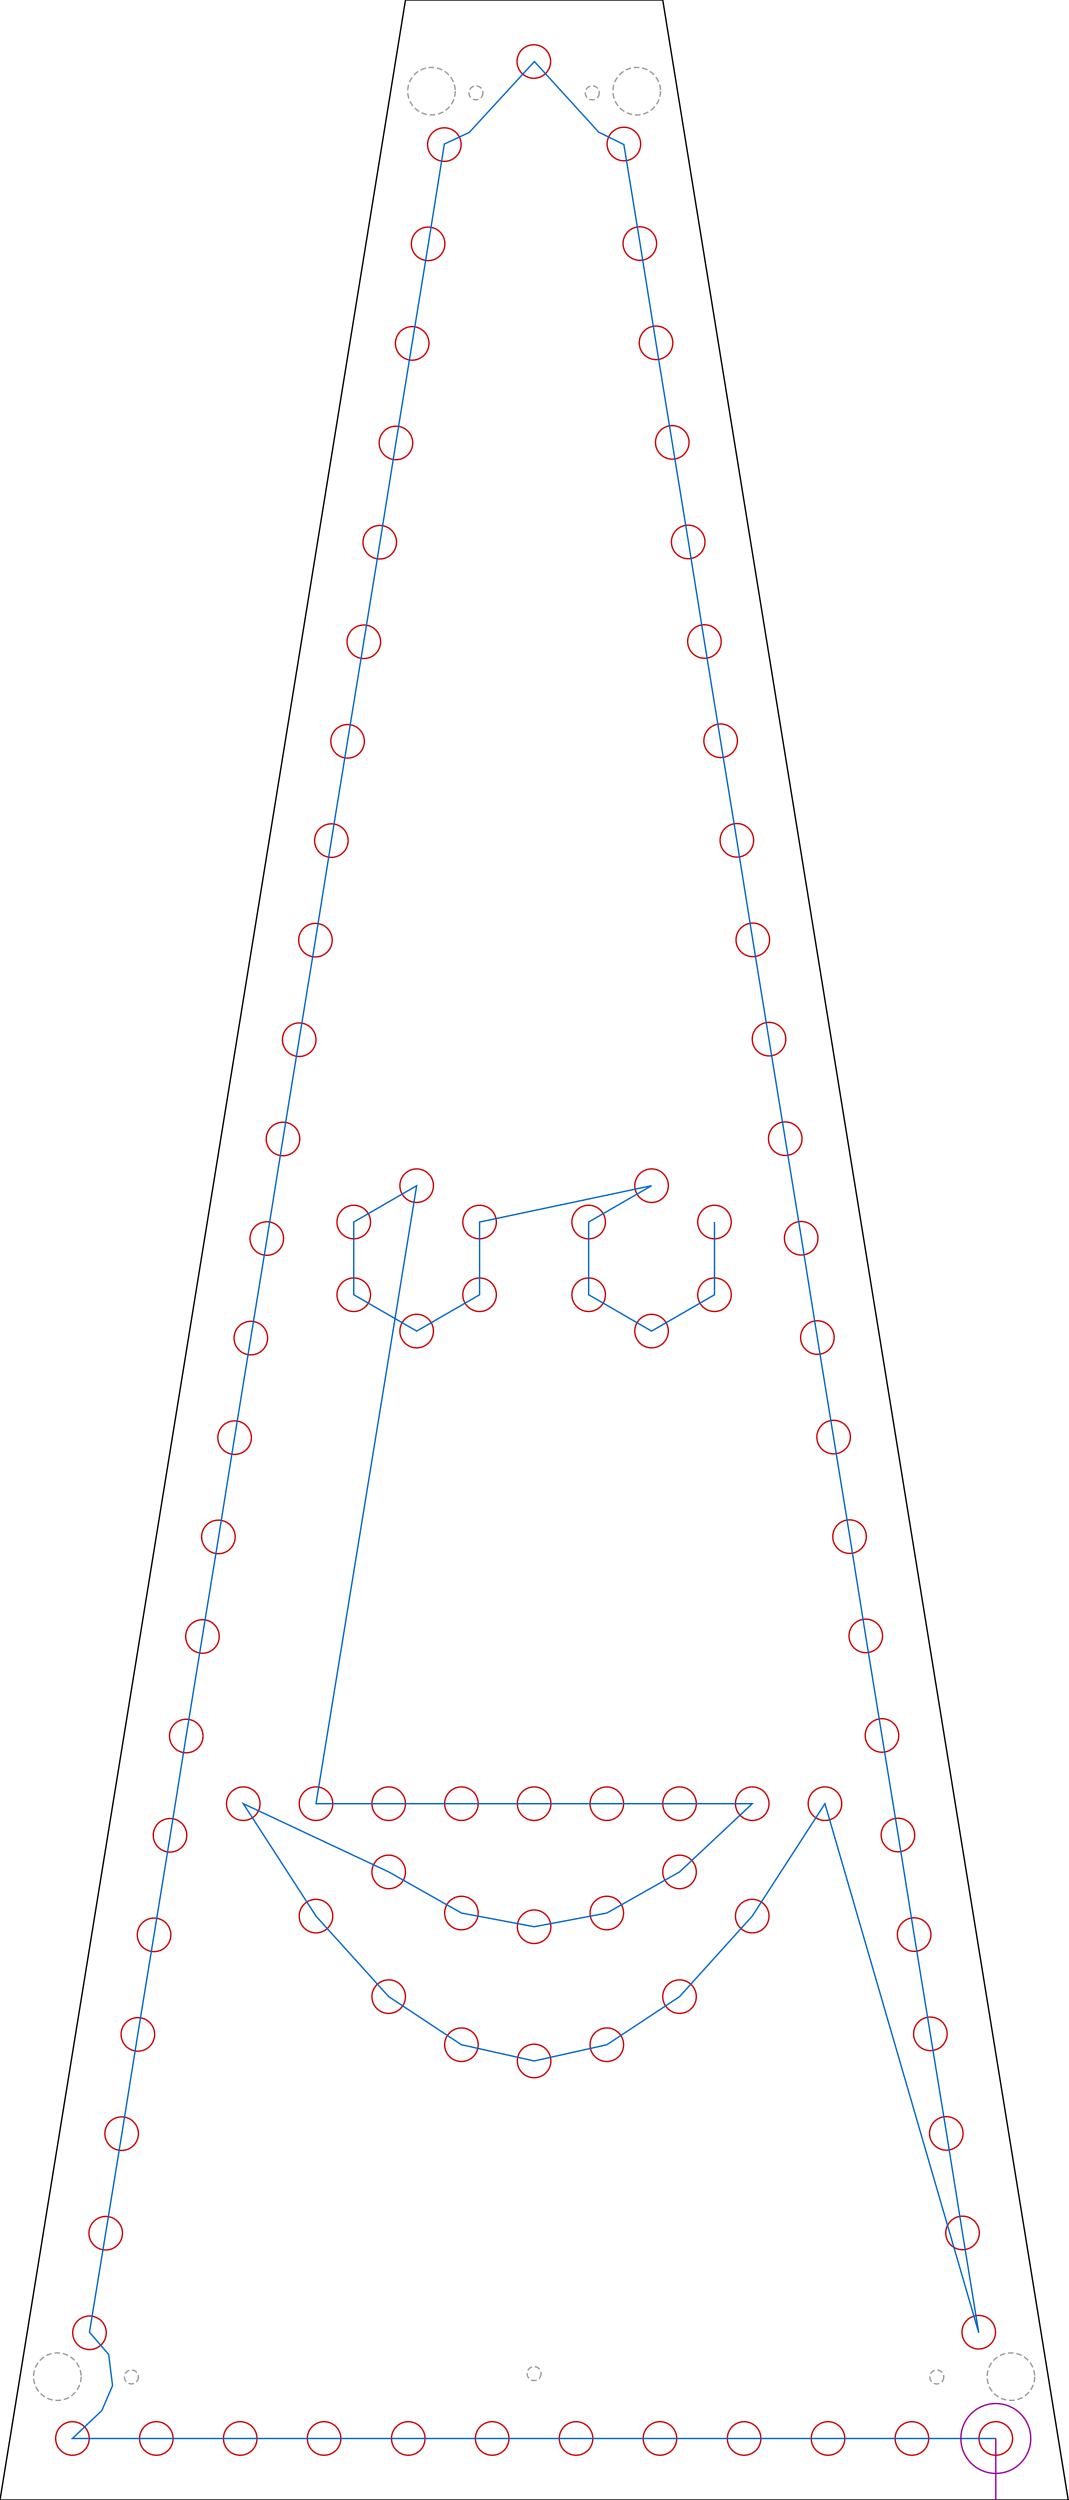
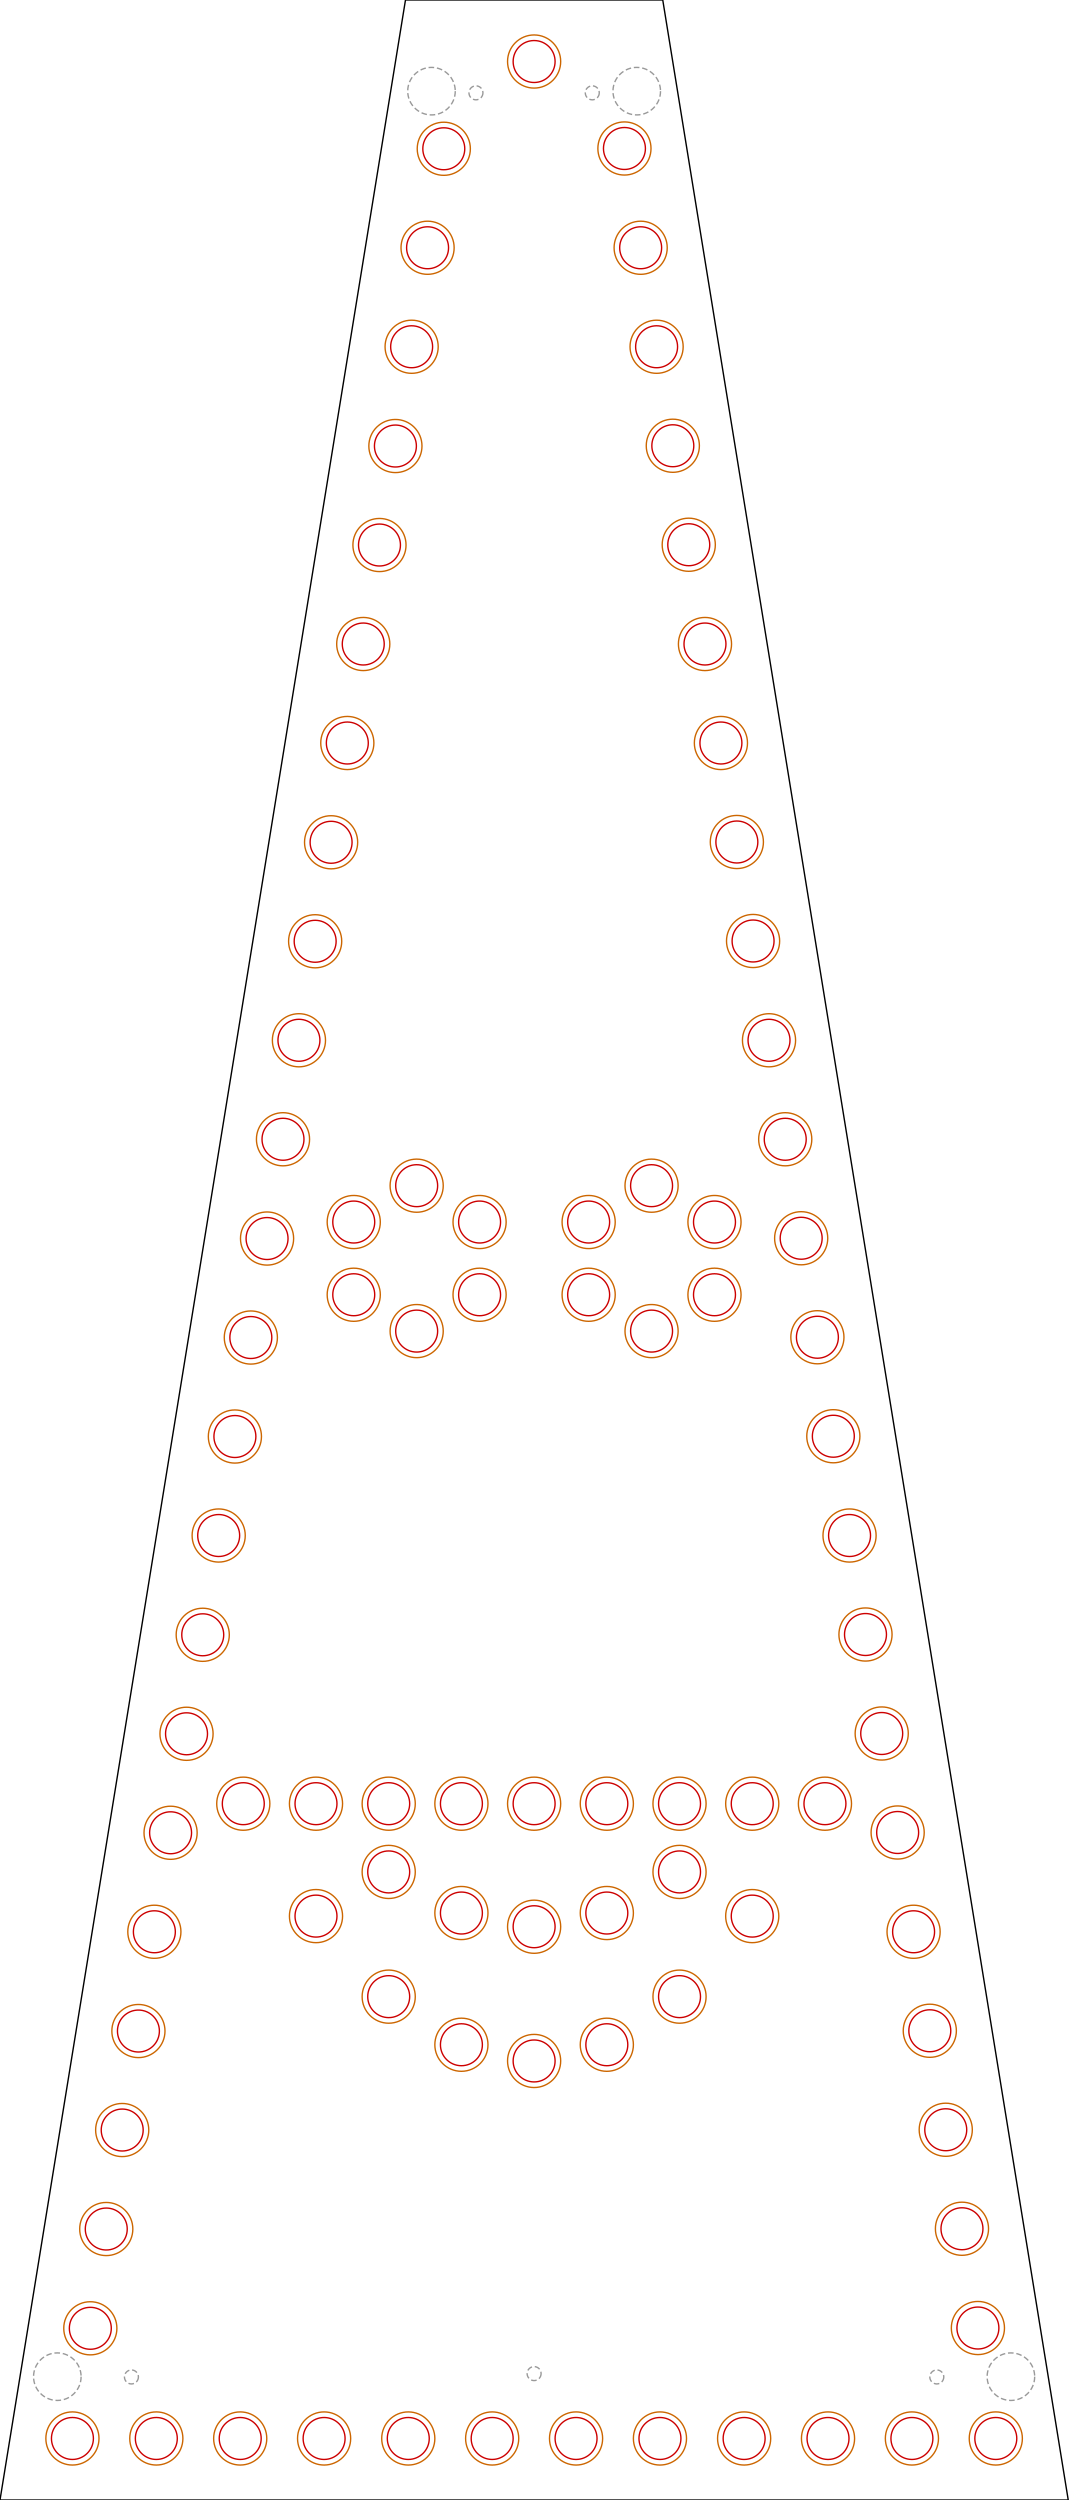
<svg xmlns="http://www.w3.org/2000/svg" width="382mm" height="894mm" viewBox="0 0 382 894">
  <g id="BLANK" fill="none" stroke="#000" stroke-width="0.5">
    <polygon points="0,894 382,894 237,0 145,0" />
  </g>
+   <g id="FRONT_COUNTERBORE" fill="none" stroke="#c60" stroke-width="0.5">
+     <circle cx="25.9" cy="872" r="9.5" />
+     <circle cx="55.9" cy="872" r="9.5" />
+     <circle cx="85.9" cy="872" r="9.5" />
+     <circle cx="115.9" cy="872" r="9.5" />
+     <circle cx="146" cy="872" r="9.5" />
+     <circle cx="176" cy="872" r="9.5" />
+     <circle cx="206" cy="872" r="9.5" />
+     <circle cx="236" cy="872" r="9.5" />
+     <circle cx="266.1" cy="872" r="9.5" />
+     <circle cx="296.1" cy="872" r="9.5" />
+     <circle cx="326.1" cy="872" r="9.5" />
+     <circle cx="356.1" cy="872" r="9.5" />
+     <circle cx="349.7" cy="832.5" r="9.5" />
+     <circle cx="344" cy="797" r="9.5" />
+     <circle cx="338.2" cy="761.6" r="9.5" />
+     <circle cx="332.5" cy="726.2" r="9.5" />
+     <circle cx="326.7" cy="690.8" r="9.5" />
+     <circle cx="321" cy="655.3" r="9.5" />
+     <circle cx="315.3" cy="619.9" r="9.5" />
+     <circle cx="309.5" cy="584.5" r="9.5" />
+     <circle cx="303.8" cy="549.1" r="9.5" />
+     <circle cx="298" cy="513.6" r="9.5" />
+     <circle cx="292.3" cy="478.2" r="9.5" />
+     <circle cx="286.5" cy="442.8" r="9.5" />
+     <circle cx="280.8" cy="407.4" r="9.5" />
+     <circle cx="275" cy="372" r="9.5" />
+     <circle cx="269.3" cy="336.5" r="9.5" />
+     <circle cx="263.5" cy="301.1" r="9.5" />
+     <circle cx="257.8" cy="265.7" r="9.5" />
+     <circle cx="252.1" cy="230.3" r="9.5" />
+     <circle cx="246.3" cy="194.8" r="9.5" />
+     <circle cx="240.6" cy="159.4" r="9.5" />
+     <circle cx="234.8" cy="124" r="9.5" />
+     <circle cx="229.1" cy="88.6" r="9.5" />
+     <circle cx="223.3" cy="53.1" r="9.5" />
+     <circle cx="191" cy="22" r="9.5" />
+     <circle cx="158.7" cy="53.2" r="9.5" />
+     <circle cx="152.9" cy="88.6" r="9.5" />
+     <circle cx="147.2" cy="124" r="9.5" />
+     <circle cx="141.4" cy="159.5" r="9.5" />
+     <circle cx="135.7" cy="194.9" r="9.5" />
+     <circle cx="129.9" cy="230.3" r="9.5" />
+     <circle cx="124.2" cy="265.7" r="9.5" />
+     <circle cx="118.4" cy="301.2" r="9.5" />
+     <circle cx="112.7" cy="336.6" r="9.5" />
+     <circle cx="106.9" cy="372" r="9.5" />
+     <circle cx="101.2" cy="407.4" r="9.5" />
+     <circle cx="95.5" cy="442.9" r="9.5" />
+     <circle cx="89.7" cy="478.3" r="9.5" />
+     <circle cx="84" cy="513.7" r="9.5" />
+     <circle cx="78.2" cy="549.1" r="9.5" />
+     <circle cx="72.5" cy="584.6" r="9.5" />
+     <circle cx="66.7" cy="620" r="9.5" />
+     <circle cx="61" cy="655.4" r="9.5" />
+     <circle cx="55.2" cy="690.8" r="9.5" />
+     <circle cx="49.5" cy="726.3" r="9.5" />
+     <circle cx="43.7" cy="761.7" r="9.5" />
+     <circle cx="38" cy="797.1" r="9.5" />
+     <circle cx="32.3" cy="832.6" r="9.5" />
+     <circle cx="87" cy="645" r="9.5" />
+     <circle cx="113" cy="685.2" r="9.5" />
+     <circle cx="139" cy="714" r="9.5" />
+     <circle cx="165" cy="731.2" r="9.5" />
+     <circle cx="191" cy="737" r="9.5" />
+     <circle cx="217" cy="731.2" r="9.5" />
+     <circle cx="243" cy="714" r="9.5" />
+     <circle cx="269" cy="685.2" r="9.5" />
+     <circle cx="295" cy="645" r="9.5" />
+     <circle cx="243" cy="669.4" r="9.5" />
+     <circle cx="217" cy="684.1" r="9.5" />
+     <circle cx="191" cy="689" r="9.5" />
+     <circle cx="165" cy="684.1" r="9.5" />
+     <circle cx="139" cy="669.4" r="9.5" />
+     <circle cx="113" cy="645" r="9.5" />
+     <circle cx="139" cy="645" r="9.5" />
+     <circle cx="165" cy="645" r="9.5" />
+     <circle cx="191" cy="645" r="9.5" />
+     <circle cx="217" cy="645" r="9.5" />
+     <circle cx="243" cy="645" r="9.5" />
+     <circle cx="269" cy="645" r="9.5" />
+     <circle cx="233" cy="424" r="9.5" />
+     <circle cx="255.5" cy="437" r="9.5" />
+     <circle cx="255.5" cy="463" r="9.5" />
+     <circle cx="233" cy="476" r="9.5" />
+     <circle cx="210.5" cy="463" r="9.5" />
+     <circle cx="210.5" cy="437" r="9.5" />
+     <circle cx="149" cy="424" r="9.5" />
+     <circle cx="171.5" cy="437" r="9.5" />
+     <circle cx="171.5" cy="463" r="9.5" />
+     <circle cx="149" cy="476" r="9.5" />
+     <circle cx="126.5" cy="463" r="9.5" />
+     <circle cx="126.5" cy="437" r="9.5" />
+   </g>
  <g id="FRONT_HOLES" fill="none" stroke="#c00" stroke-width="0.5">
-     <circle cx="25.9" cy="872" r="6" />
-     <circle cx="55.9" cy="872" r="6" />
-     <circle cx="85.9" cy="872" r="6" />
-     <circle cx="115.9" cy="872" r="6" />
-     <circle cx="146" cy="872" r="6" />
-     <circle cx="176" cy="872" r="6" />
-     <circle cx="206" cy="872" r="6" />
-     <circle cx="236" cy="872" r="6" />
-     <circle cx="266.1" cy="872" r="6" />
-     <circle cx="296.1" cy="872" r="6" />
-     <circle cx="326.1" cy="872" r="6" />
-     <circle cx="356.1" cy="872" r="6" />
-     <circle cx="350" cy="834" r="6" />
-     <circle cx="344.2" cy="798.5" r="6" />
-     <circle cx="338.4" cy="762.9" r="6" />
-     <circle cx="332.7" cy="727.3" r="6" />
-     <circle cx="326.9" cy="691.8" r="6" />
-     <circle cx="321.1" cy="656.2" r="6" />
-     <circle cx="315.4" cy="620.6" r="6" />
-     <circle cx="309.6" cy="585" r="6" />
-     <circle cx="303.8" cy="549.5" r="6" />
-     <circle cx="298.1" cy="513.9" r="6" />
-     <circle cx="292.3" cy="478.3" r="6" />
-     <circle cx="286.5" cy="442.8" r="6" />
-     <circle cx="280.8" cy="407.2" r="6" />
-     <circle cx="275" cy="371.6" r="6" />
-     <circle cx="269.2" cy="336.1" r="6" />
-     <circle cx="263.5" cy="300.5" r="6" />
-     <circle cx="257.7" cy="264.9" r="6" />
-     <circle cx="251.9" cy="229.4" r="6" />
-     <circle cx="246.1" cy="193.8" r="6" />
-     <circle cx="240.4" cy="158.2" r="6" />
-     <circle cx="234.6" cy="122.6" r="6" />
-     <circle cx="228.8" cy="87.1" r="6" />
-     <circle cx="223.1" cy="51.5" r="6" />
-     <circle cx="190.9" cy="22" r="6" />
-     <circle cx="158.9" cy="51.7" r="6" />
-     <circle cx="153.1" cy="87.2" r="6" />
-     <circle cx="147.4" cy="122.8" r="6" />
-     <circle cx="141.6" cy="158.4" r="6" />
-     <circle cx="135.8" cy="193.9" r="6" />
-     <circle cx="130.1" cy="229.5" r="6" />
-     <circle cx="124.3" cy="265.1" r="6" />
-     <circle cx="118.5" cy="300.6" r="6" />
-     <circle cx="112.8" cy="336.2" r="6" />
-     <circle cx="107" cy="371.8" r="6" />
-     <circle cx="101.2" cy="407.3" r="6" />
-     <circle cx="95.4" cy="442.9" r="6" />
-     <circle cx="89.7" cy="478.5" r="6" />
-     <circle cx="83.9" cy="514.1" r="6" />
-     <circle cx="78.1" cy="549.6" r="6" />
-     <circle cx="72.4" cy="585.2" r="6" />
-     <circle cx="66.6" cy="620.8" r="6" />
-     <circle cx="60.8" cy="656.3" r="6" />
-     <circle cx="55.1" cy="691.9" r="6" />
-     <circle cx="49.3" cy="727.5" r="6" />
-     <circle cx="43.5" cy="763" r="6" />
-     <circle cx="37.8" cy="798.6" r="6" />
-     <circle cx="32" cy="834.2" r="6" />
-     <circle cx="87" cy="645" r="6" />
-     <circle cx="113" cy="685.2" r="6" />
-     <circle cx="139" cy="714" r="6" />
-     <circle cx="165" cy="731.2" r="6" />
-     <circle cx="191" cy="737" r="6" />
-     <circle cx="217" cy="731.2" r="6" />
-     <circle cx="243" cy="714" r="6" />
-     <circle cx="269" cy="685.2" r="6" />
-     <circle cx="295" cy="645" r="6" />
-     <circle cx="243" cy="669.4" r="6" />
-     <circle cx="217" cy="684.1" r="6" />
-     <circle cx="191" cy="689" r="6" />
-     <circle cx="165" cy="684.1" r="6" />
-     <circle cx="139" cy="669.4" r="6" />
-     <circle cx="113" cy="645" r="6" />
-     <circle cx="139" cy="645" r="6" />
-     <circle cx="165" cy="645" r="6" />
-     <circle cx="191" cy="645" r="6" />
-     <circle cx="217" cy="645" r="6" />
-     <circle cx="243" cy="645" r="6" />
-     <circle cx="269" cy="645" r="6" />
-     <circle cx="233" cy="424" r="6" />
-     <circle cx="255.5" cy="437" r="6" />
-     <circle cx="255.5" cy="463" r="6" />
-     <circle cx="233" cy="476" r="6" />
-     <circle cx="210.5" cy="463" r="6" />
-     <circle cx="210.5" cy="437" r="6" />
-     <circle cx="149" cy="424" r="6" />
-     <circle cx="171.5" cy="437" r="6" />
-     <circle cx="171.5" cy="463" r="6" />
-     <circle cx="149" cy="476" r="6" />
-     <circle cx="126.5" cy="463" r="6" />
-     <circle cx="126.5" cy="437" r="6" />
-   </g>
-   <g id="BACK_CHANNEL" fill="none" stroke="#06c" stroke-width="0.5">
-     <polyline points="356.1,872 326.1,872 296.1,872 266.1,872 236,872 206,872 176,872 146,872 115.9,872 85.9,872 55.9,872 25.9,872 36.44,861.98 40.25,853.07 38.86,841.96 32,834 37.8,798.5 43.6,762.9 49.3,727.3 55.1,691.8 60.9,656.2 66.6,620.6 72.4,585 78.2,549.5 83.9,513.9 89.7,478.3 95.5,442.8 101.2,407.2 107,371.6 112.8,336.1 118.5,300.5 124.3,264.9 130.1,229.4 135.9,193.8 141.6,158.2 147.4,122.6 153.2,87.1 158.9,51.5 167.81,47.35 191.1,22 214.09,47.26 223.1,51.7 228.9,87.2 234.6,122.8 240.4,158.4 246.2,193.9 251.9,229.5 257.7,265.1 263.5,300.6 269.2,336.2 275,371.8 280.8,407.3 286.6,442.9 292.3,478.5 298.1,514.1 303.9,549.6 309.6,585.2 315.4,620.8 321.2,656.3 326.9,691.9 332.7,727.5 338.5,763 344.2,798.6 350,834.2 295,645 269,685.2 243,714 217,731.2 191,737 165,731.2 139,714 113,685.2 87,645 139,669.4 165,684.1 191,689 217,684.1 243,669.4 269,645 243,645 217,645 191,645 165,645 139,645 113,645 149,424 126.5,437 126.5,463 149,476 171.5,463 171.5,437 233,424 210.5,437 210.5,463 233,476 255.5,463 255.5,437" />
-   </g>
-   <g id="BACK_POCKET" fill="none" stroke="#909" stroke-width="0.5">
-     <circle cx="356.1" cy="872" r="12.5" />
-     <polyline points="356.1,872 356.1,894" />
+     <circle cx="25.9" cy="872" r="7.5" />
+     <circle cx="55.9" cy="872" r="7.5" />
+     <circle cx="85.9" cy="872" r="7.5" />
+     <circle cx="115.9" cy="872" r="7.5" />
+     <circle cx="146" cy="872" r="7.5" />
+     <circle cx="176" cy="872" r="7.5" />
+     <circle cx="206" cy="872" r="7.5" />
+     <circle cx="236" cy="872" r="7.5" />
+     <circle cx="266.1" cy="872" r="7.5" />
+     <circle cx="296.1" cy="872" r="7.5" />
+     <circle cx="326.1" cy="872" r="7.5" />
+     <circle cx="356.1" cy="872" r="7.5" />
+     <circle cx="349.7" cy="832.5" r="7.5" />
+     <circle cx="344" cy="797" r="7.5" />
+     <circle cx="338.2" cy="761.6" r="7.5" />
+     <circle cx="332.5" cy="726.2" r="7.5" />
+     <circle cx="326.7" cy="690.8" r="7.5" />
+     <circle cx="321" cy="655.3" r="7.5" />
+     <circle cx="315.3" cy="619.9" r="7.5" />
+     <circle cx="309.5" cy="584.5" r="7.5" />
+     <circle cx="303.8" cy="549.1" r="7.5" />
+     <circle cx="298" cy="513.6" r="7.5" />
+     <circle cx="292.3" cy="478.2" r="7.5" />
+     <circle cx="286.5" cy="442.8" r="7.5" />
+     <circle cx="280.8" cy="407.4" r="7.5" />
+     <circle cx="275" cy="372" r="7.5" />
+     <circle cx="269.3" cy="336.5" r="7.5" />
+     <circle cx="263.5" cy="301.1" r="7.5" />
+     <circle cx="257.8" cy="265.7" r="7.5" />
+     <circle cx="252.1" cy="230.3" r="7.5" />
+     <circle cx="246.3" cy="194.8" r="7.5" />
+     <circle cx="240.6" cy="159.4" r="7.5" />
+     <circle cx="234.8" cy="124" r="7.5" />
+     <circle cx="229.1" cy="88.6" r="7.5" />
+     <circle cx="223.3" cy="53.1" r="7.5" />
+     <circle cx="191" cy="22" r="7.5" />
+     <circle cx="158.7" cy="53.2" r="7.5" />
+     <circle cx="152.9" cy="88.6" r="7.5" />
+     <circle cx="147.2" cy="124" r="7.5" />
+     <circle cx="141.4" cy="159.5" r="7.5" />
+     <circle cx="135.7" cy="194.9" r="7.5" />
+     <circle cx="129.9" cy="230.3" r="7.5" />
+     <circle cx="124.2" cy="265.7" r="7.5" />
+     <circle cx="118.4" cy="301.2" r="7.5" />
+     <circle cx="112.7" cy="336.6" r="7.5" />
+     <circle cx="106.9" cy="372" r="7.5" />
+     <circle cx="101.2" cy="407.4" r="7.5" />
+     <circle cx="95.5" cy="442.9" r="7.5" />
+     <circle cx="89.7" cy="478.3" r="7.5" />
+     <circle cx="84" cy="513.7" r="7.5" />
+     <circle cx="78.2" cy="549.1" r="7.5" />
+     <circle cx="72.5" cy="584.6" r="7.5" />
+     <circle cx="66.7" cy="620" r="7.5" />
+     <circle cx="61" cy="655.4" r="7.5" />
+     <circle cx="55.2" cy="690.8" r="7.5" />
+     <circle cx="49.5" cy="726.3" r="7.5" />
+     <circle cx="43.7" cy="761.7" r="7.5" />
+     <circle cx="38" cy="797.1" r="7.5" />
+     <circle cx="32.3" cy="832.6" r="7.5" />
+     <circle cx="87" cy="645" r="7.5" />
+     <circle cx="113" cy="685.2" r="7.5" />
+     <circle cx="139" cy="714" r="7.5" />
+     <circle cx="165" cy="731.2" r="7.5" />
+     <circle cx="191" cy="737" r="7.5" />
+     <circle cx="217" cy="731.2" r="7.5" />
+     <circle cx="243" cy="714" r="7.5" />
+     <circle cx="269" cy="685.2" r="7.5" />
+     <circle cx="295" cy="645" r="7.5" />
+     <circle cx="243" cy="669.4" r="7.5" />
+     <circle cx="217" cy="684.1" r="7.5" />
+     <circle cx="191" cy="689" r="7.5" />
+     <circle cx="165" cy="684.1" r="7.5" />
+     <circle cx="139" cy="669.4" r="7.5" />
+     <circle cx="113" cy="645" r="7.5" />
+     <circle cx="139" cy="645" r="7.5" />
+     <circle cx="165" cy="645" r="7.5" />
+     <circle cx="191" cy="645" r="7.5" />
+     <circle cx="217" cy="645" r="7.5" />
+     <circle cx="243" cy="645" r="7.5" />
+     <circle cx="269" cy="645" r="7.5" />
+     <circle cx="233" cy="424" r="7.5" />
+     <circle cx="255.5" cy="437" r="7.5" />
+     <circle cx="255.5" cy="463" r="7.5" />
+     <circle cx="233" cy="476" r="7.5" />
+     <circle cx="210.5" cy="463" r="7.5" />
+     <circle cx="210.5" cy="437" r="7.5" />
+     <circle cx="149" cy="424" r="7.5" />
+     <circle cx="171.5" cy="437" r="7.5" />
+     <circle cx="171.5" cy="463" r="7.5" />
+     <circle cx="149" cy="476" r="7.5" />
+     <circle cx="126.5" cy="463" r="7.5" />
+     <circle cx="126.5" cy="437" r="7.5" />
  </g>
  <g id="EXISTING" fill="none" stroke="#999" stroke-width="0.5" stroke-dasharray="2 1">
+     <circle cx="154.3" cy="32.6" r="8.5" />
    <circle cx="227.7" cy="32.6" r="8.5" />
-     <circle cx="154.3" cy="32.6" r="8.5" />
+     <circle cx="20.5" cy="849.9" r="8.5" />
    <circle cx="361.5" cy="849.9" r="8.5" />
-     <circle cx="20.5" cy="849.9" r="8.5" />
+     <circle cx="170.2" cy="33.2" r="2.5" />
    <circle cx="211.8" cy="33.2" r="2.5" />
-     <circle cx="170.2" cy="33.2" r="2.5" />
+     <circle cx="47" cy="850" r="2.5" />
    <circle cx="335" cy="850" r="2.5" />
-     <circle cx="47" cy="850" r="2.5" />
    <circle cx="191" cy="848.8" r="2.5" />
  </g>
</svg>
